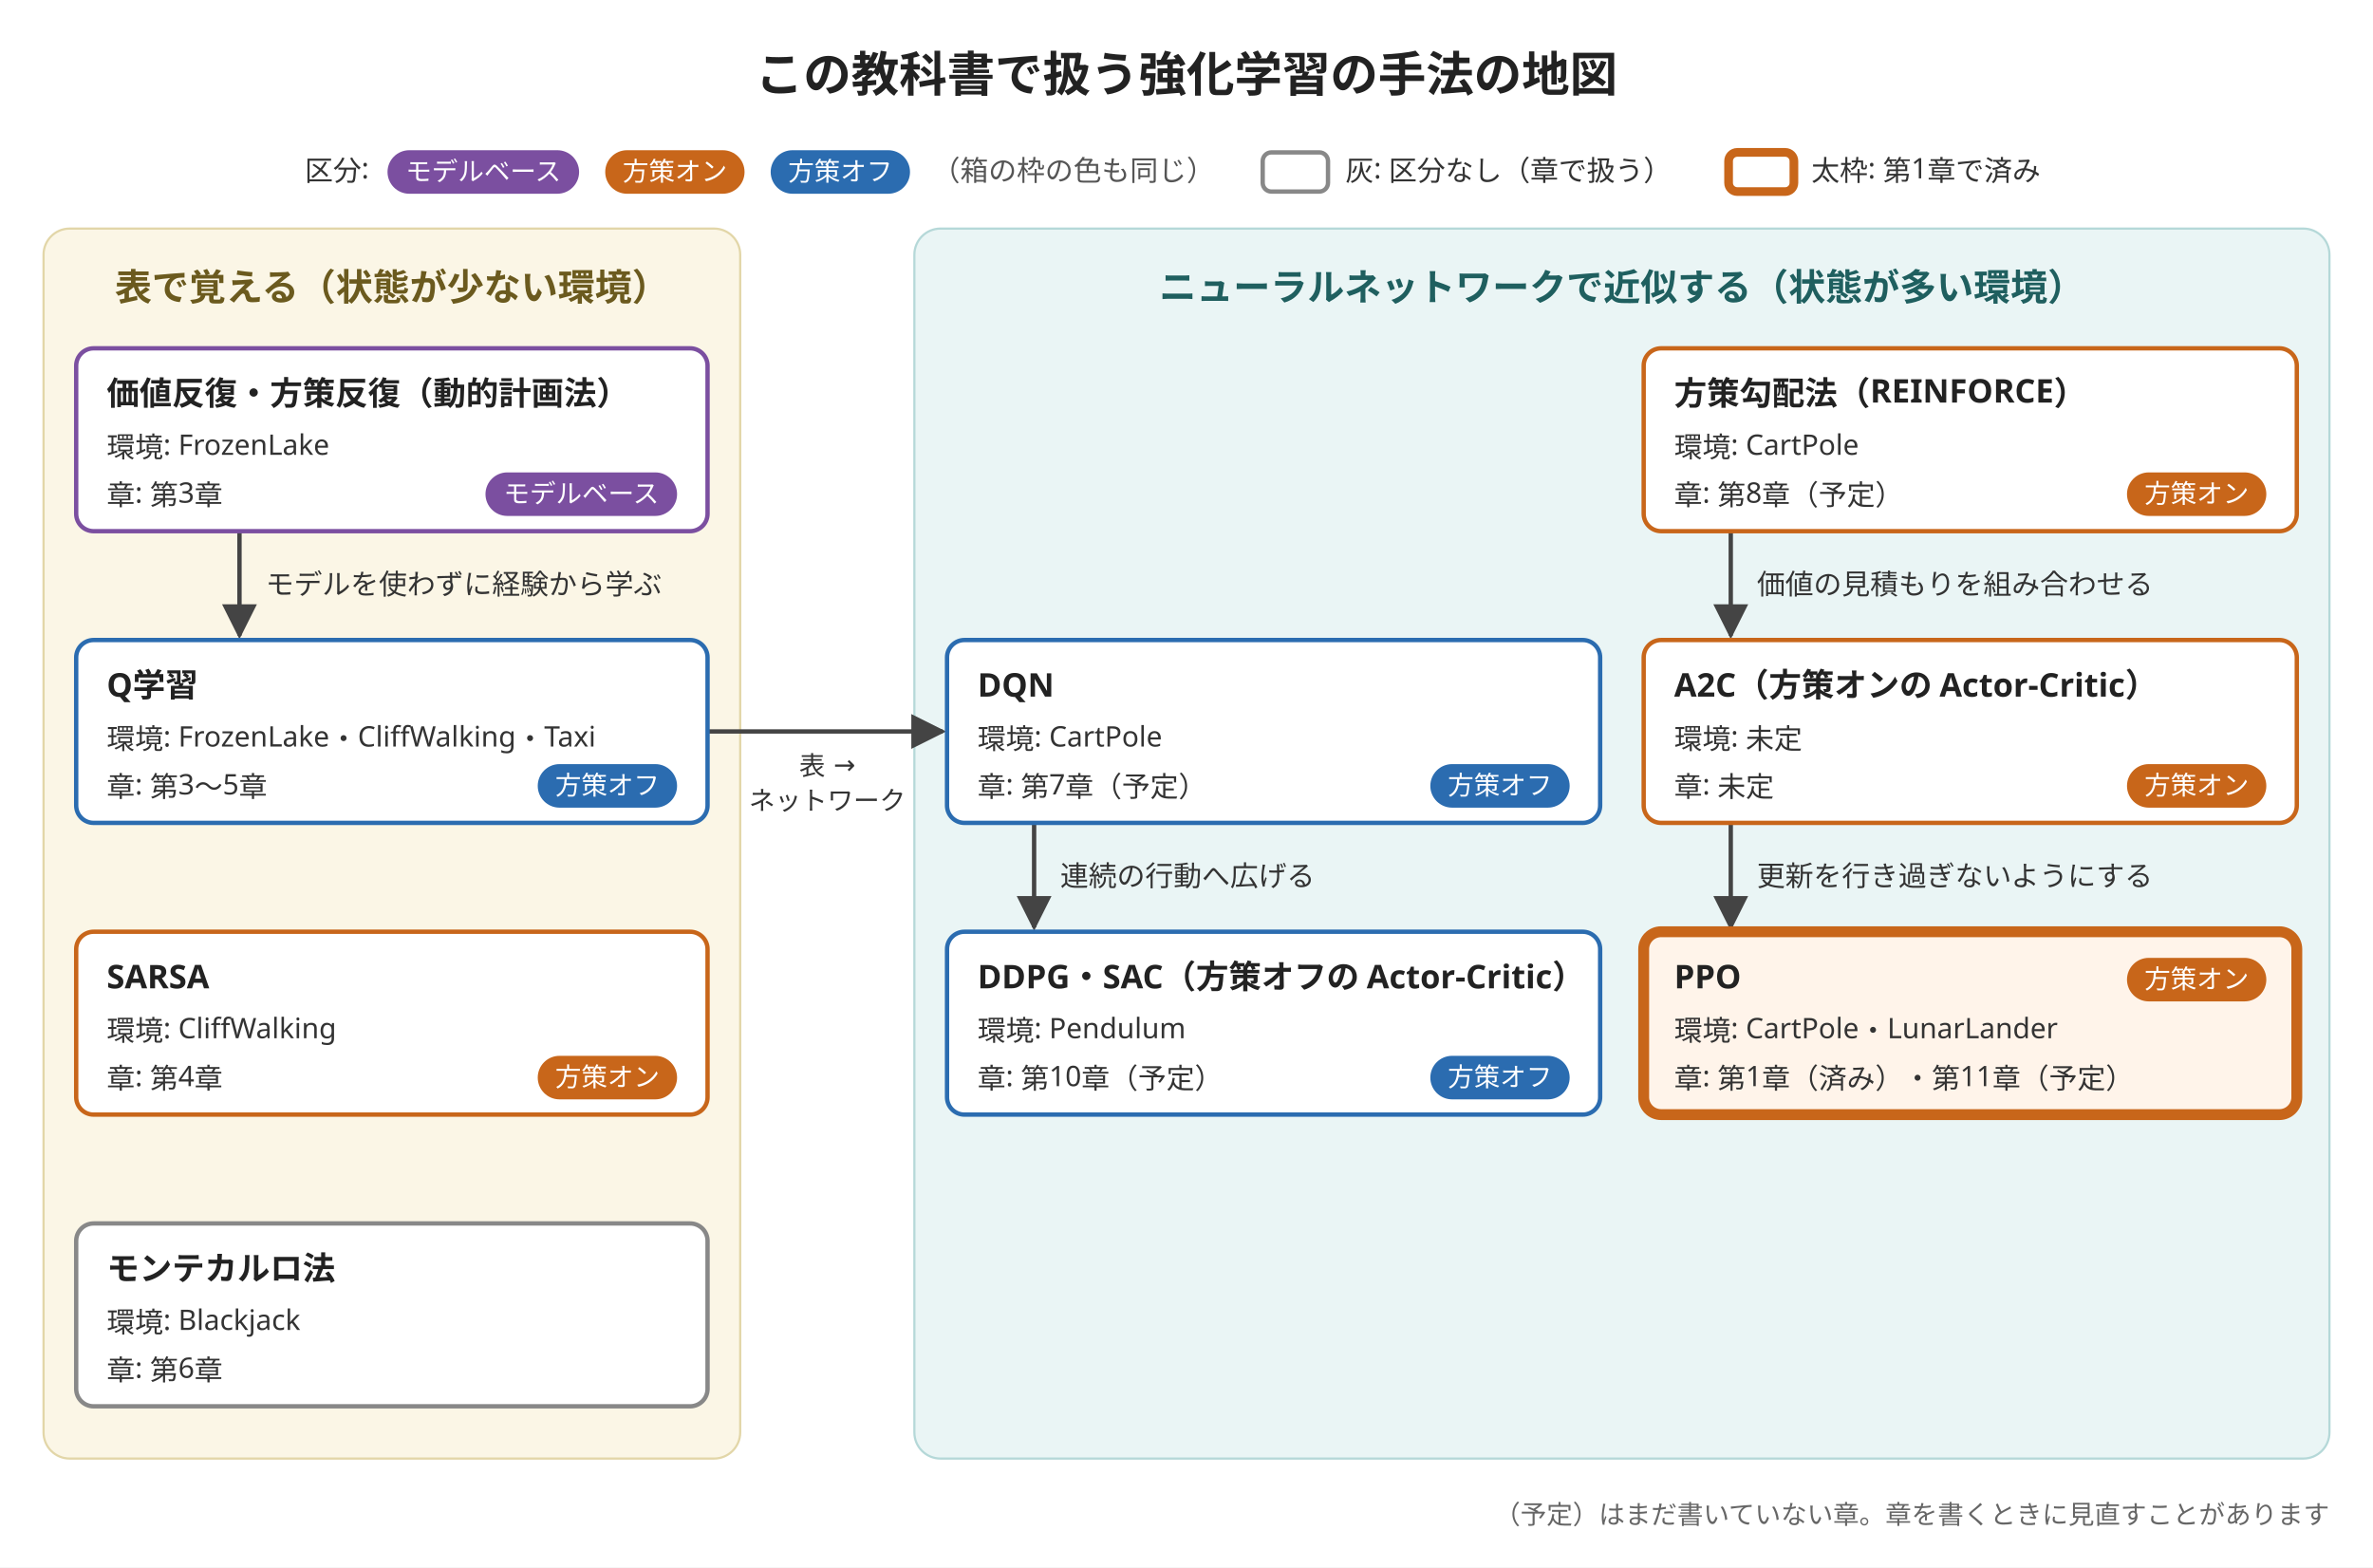
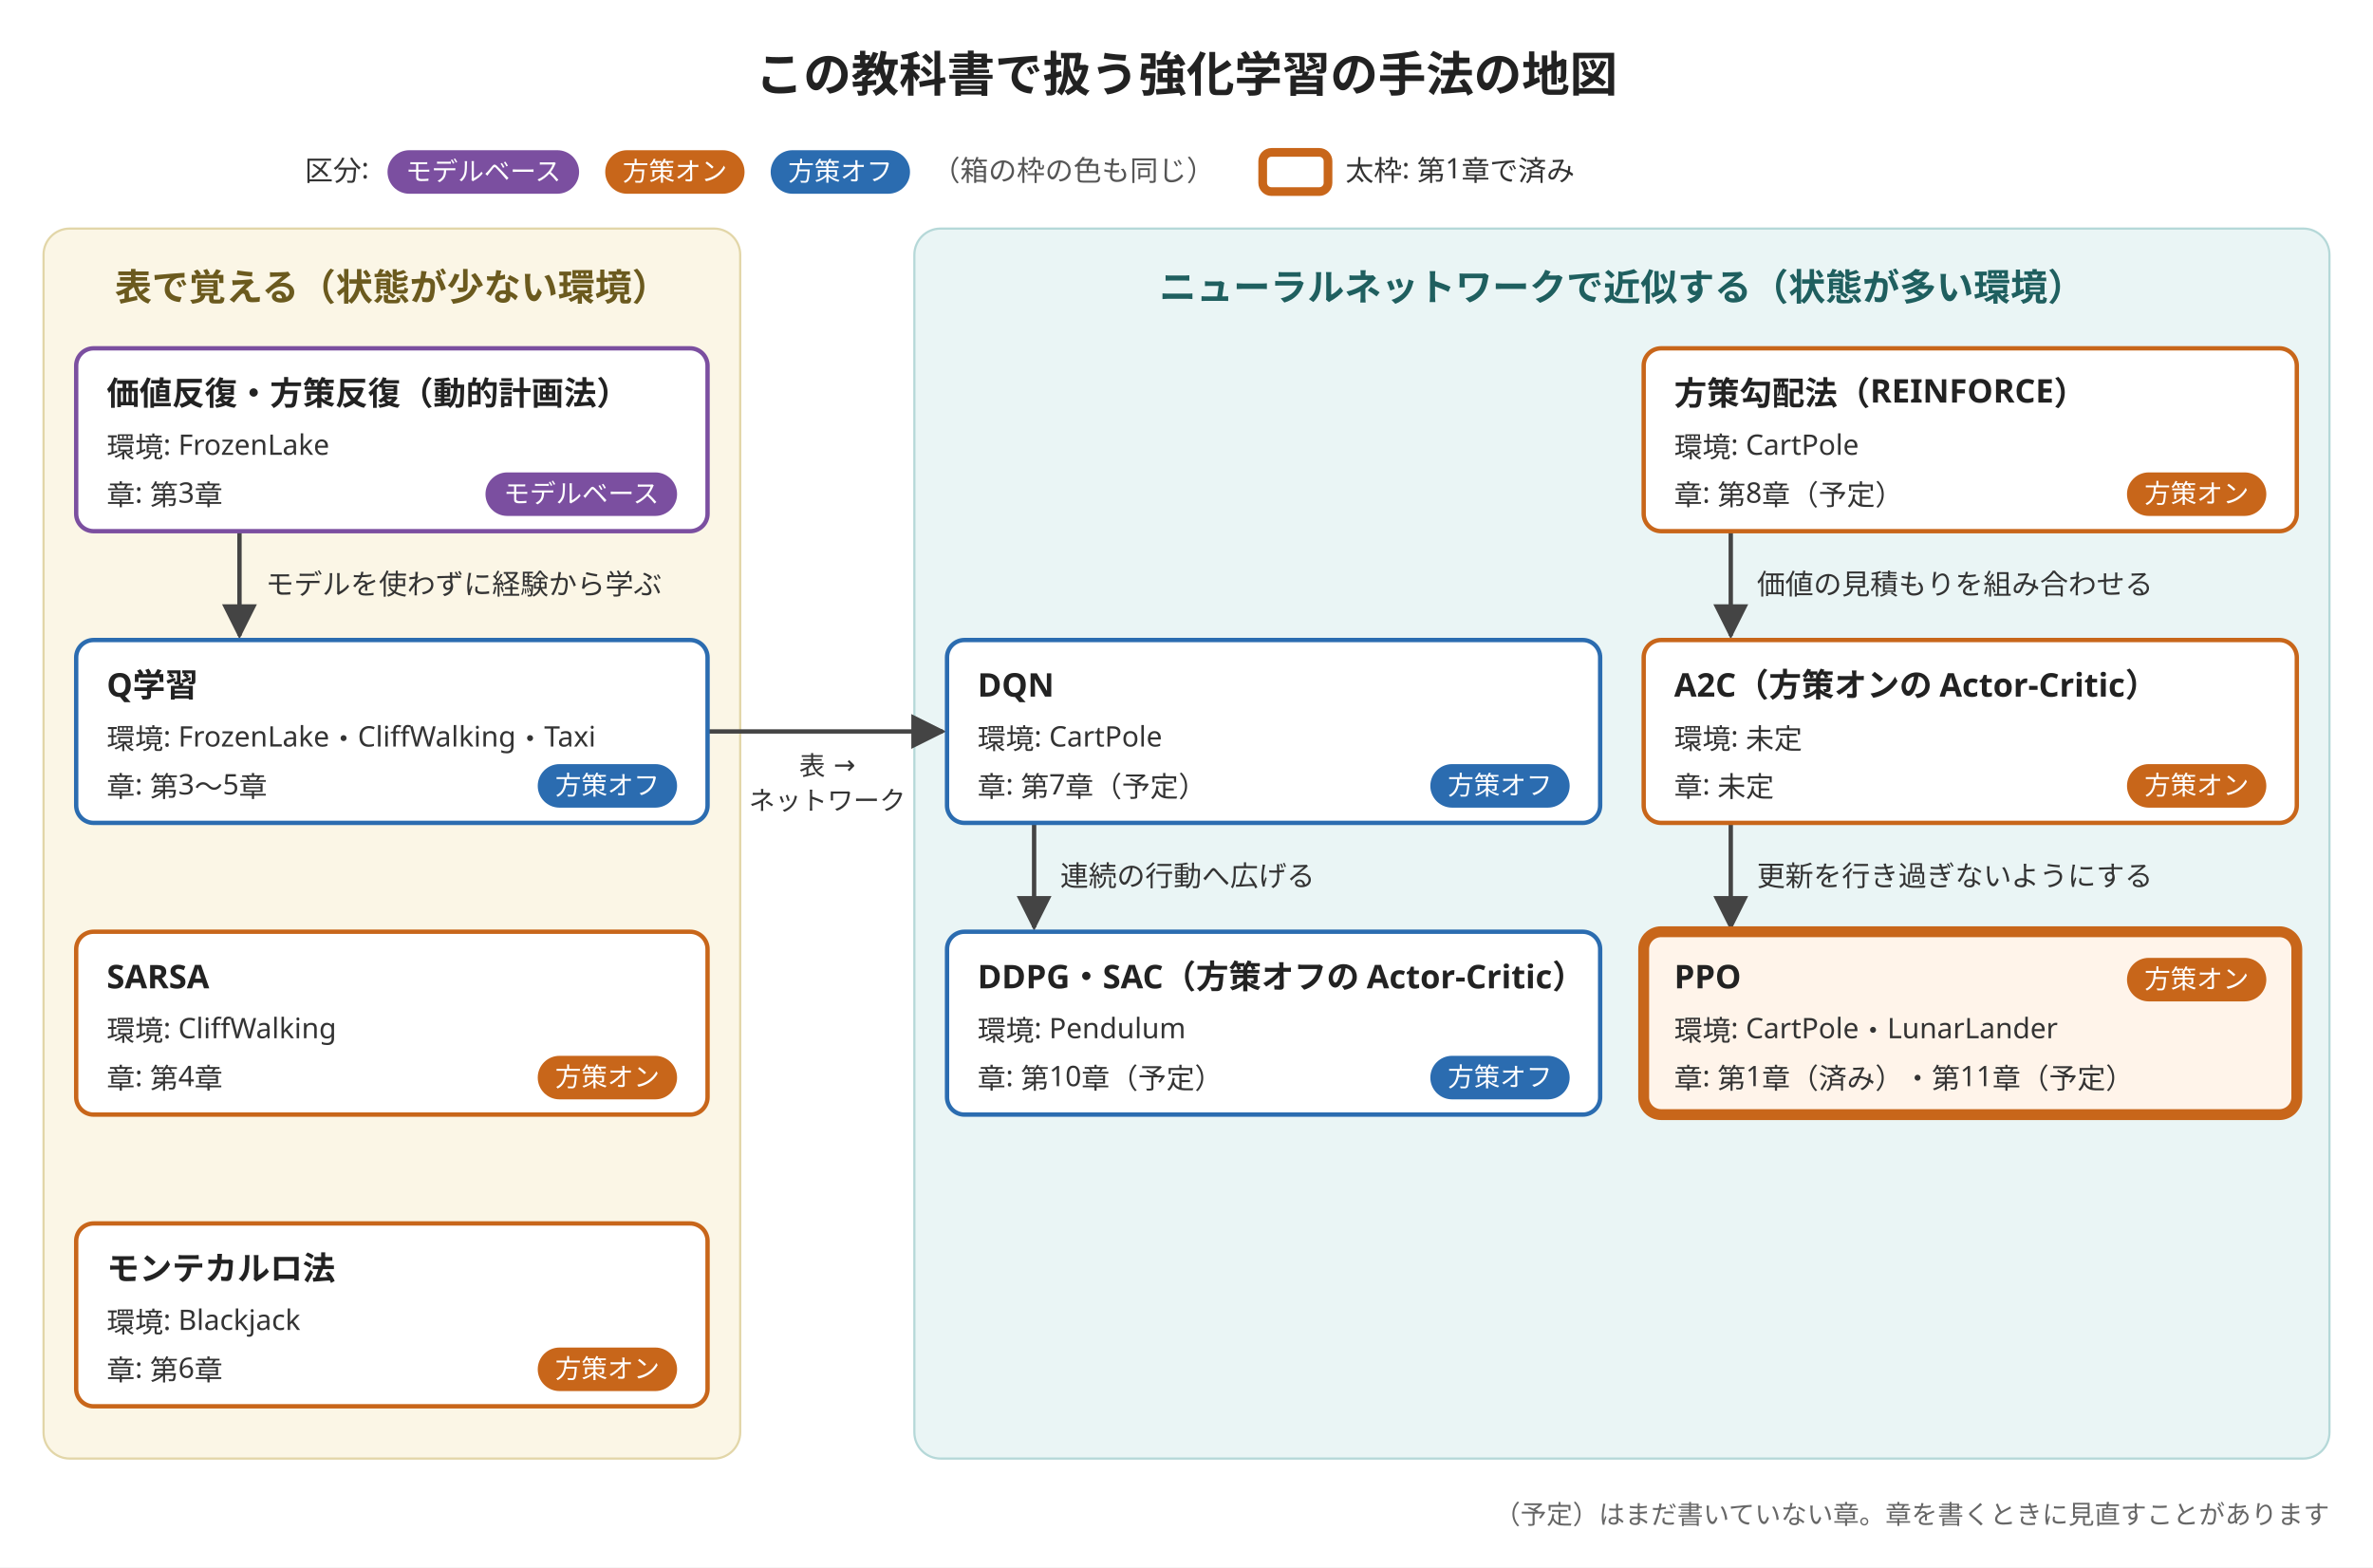
<svg xmlns="http://www.w3.org/2000/svg" width="1090" height="720" viewBox="0 0 1090 720" font-family="sans-serif">
  <defs>
    <marker id="arrow" viewBox="0 0 10 10" refX="9" refY="5" markerWidth="8" markerHeight="8" orient="auto-start-reverse">
      <path d="M0,0 L10,5 L0,10 z" fill="#444" />
    </marker>
  </defs>
  <rect x="0" y="0" width="1090" height="720" fill="#ffffff" />
  <text x="545" y="42" font-size="22" font-weight="bold" text-anchor="middle" fill="#222">この教科書で扱う強化学習の手法の地図</text>
  <g font-size="13" fill="#333" transform="translate(140,0)">
    <text x="0" y="83">区分:</text>
    <rect x="38" y="69" width="88" height="20" rx="10" fill="#7b4fa0" />
    <text x="82" y="83" font-size="12" fill="#fff" text-anchor="middle">モデルベース</text>
    <rect x="138" y="69" width="64" height="20" rx="10" fill="#c8661a" />
    <text x="170" y="83" font-size="12" fill="#fff" text-anchor="middle">方策オン</text>
    <rect x="214" y="69" width="64" height="20" rx="10" fill="#2b6cb0" />
    <text x="246" y="83" font-size="12" fill="#fff" text-anchor="middle">方策オフ</text>
    <text x="288" y="83" fill="#555">（箱の枠の色も同じ）</text>
-     <rect x="440" y="70" width="30" height="18" rx="4" fill="#fff" stroke="#888888" stroke-width="2" />
-     <text x="478" y="83">灰: 区分なし（章で扱う）</text>
-     <rect x="654" y="70" width="30" height="18" rx="4" fill="#fff" stroke="#c8661a" stroke-width="4" />
-     <text x="692" y="83">太枠: 第1章で済み</text>
+     <rect x="440" y="70" width="30" height="18" rx="4" fill="#fff" stroke="#c8661a" stroke-width="4" />
+     <text x="478" y="83">太枠: 第1章で済み</text>
  </g>
  <rect x="20" y="105" width="320" height="565" rx="12" fill="#fbf6e6" stroke="#e2d6a8" />
  <rect x="420" y="105" width="650" height="565" rx="12" fill="#eaf5f5" stroke="#b5d8d8" />
  <text x="180" y="138" font-size="17" font-weight="bold" text-anchor="middle" fill="#6b5a1e">表で覚える（状態が少ない環境）</text>
  <text x="745" y="138" font-size="17" font-weight="bold" text-anchor="middle" fill="#1f5f5f">ニューラルネットワークで近似する（状態が多い環境）</text>
  <g stroke="#444" stroke-width="2" fill="none" marker-end="url(#arrow)">
    <line x1="110" y1="244" x2="110" y2="292" />
    <line x1="325" y1="336" x2="433" y2="336" />
    <line x1="475" y1="378" x2="475" y2="426" />
    <line x1="795" y1="244" x2="795" y2="292" />
    <line x1="795" y1="378" x2="795" y2="426" />
  </g>
  <g font-size="13" fill="#333">
    <text x="122" y="273">モデルを使わずに経験から学ぶ</text>
    <text x="380" y="356" font-size="12" text-anchor="middle">表 →</text>
    <text x="380" y="372" font-size="12" text-anchor="middle">ネットワーク</text>
    <text x="487" y="407">連続の行動へ広げる</text>
    <text x="807" y="273">価値の見積もりを組み合わせる</text>
    <text x="807" y="407">更新を行き過ぎないようにする</text>
  </g>
  <g>
    <rect x="35" y="160" width="290" height="84" rx="8" fill="#fff" stroke="#7b4fa0" stroke-width="2" />
    <text x="49" y="186" font-size="15" font-weight="bold" fill="#222">価値反復・方策反復（動的計画法）</text>
    <text x="49" y="210" font-size="13" fill="#333">環境: FrozenLake</text>
    <text x="49" y="232" font-size="13" fill="#333">章: 第3章</text>
    <rect x="223" y="217" width="88" height="20" rx="10" fill="#7b4fa0" />
    <text x="267" y="231" font-size="12" fill="#fff" text-anchor="middle">モデルベース</text>
  </g>
  <g>
    <rect x="35" y="294" width="290" height="84" rx="8" fill="#fff" stroke="#2b6cb0" stroke-width="2" />
    <text x="49" y="320" font-size="15" font-weight="bold" fill="#222">Q学習</text>
    <text x="49" y="344" font-size="13" fill="#333">環境: FrozenLake・CliffWalking・Taxi</text>
    <text x="49" y="366" font-size="13" fill="#333">章: 第3〜5章</text>
    <rect x="247" y="351" width="64" height="20" rx="10" fill="#2b6cb0" />
    <text x="279" y="365" font-size="12" fill="#fff" text-anchor="middle">方策オフ</text>
  </g>
  <g>
    <rect x="35" y="428" width="290" height="84" rx="8" fill="#fff" stroke="#c8661a" stroke-width="2" />
    <text x="49" y="454" font-size="15" font-weight="bold" fill="#222">SARSA</text>
    <text x="49" y="478" font-size="13" fill="#333">環境: CliffWalking</text>
    <text x="49" y="500" font-size="13" fill="#333">章: 第4章</text>
    <rect x="247" y="485" width="64" height="20" rx="10" fill="#c8661a" />
    <text x="279" y="499" font-size="12" fill="#fff" text-anchor="middle">方策オン</text>
  </g>
  <g>
-     <rect x="35" y="562" width="290" height="84" rx="8" fill="#fff" stroke="#888888" stroke-width="2" />
+     <rect x="35" y="562" width="290" height="84" rx="8" fill="#fff" stroke="#c8661a" stroke-width="2" />
    <text x="49" y="588" font-size="15" font-weight="bold" fill="#222">モンテカルロ法</text>
    <text x="49" y="612" font-size="13" fill="#333">環境: Blackjack</text>
    <text x="49" y="634" font-size="13" fill="#333">章: 第6章</text>
+     <rect x="247" y="619" width="64" height="20" rx="10" fill="#c8661a" />
+     <text x="279" y="633" font-size="12" fill="#fff" text-anchor="middle">方策オン</text>
  </g>
  <g>
    <rect x="435" y="294" width="300" height="84" rx="8" fill="#fff" stroke="#2b6cb0" stroke-width="2" />
    <text x="449" y="320" font-size="15" font-weight="bold" fill="#222">DQN</text>
    <text x="449" y="344" font-size="13" fill="#333">環境: CartPole</text>
    <text x="449" y="366" font-size="13" fill="#333">章: 第7章（予定）</text>
    <rect x="657" y="351" width="64" height="20" rx="10" fill="#2b6cb0" />
    <text x="689" y="365" font-size="12" fill="#fff" text-anchor="middle">方策オフ</text>
  </g>
  <g>
    <rect x="435" y="428" width="300" height="84" rx="8" fill="#fff" stroke="#2b6cb0" stroke-width="2" />
    <text x="449" y="454" font-size="15" font-weight="bold" fill="#222">DDPG・SAC（方策オフの Actor-Critic）</text>
    <text x="449" y="478" font-size="13" fill="#333">環境: Pendulum</text>
    <text x="449" y="500" font-size="13" fill="#333">章: 第10章（予定）</text>
    <rect x="657" y="485" width="64" height="20" rx="10" fill="#2b6cb0" />
    <text x="689" y="499" font-size="12" fill="#fff" text-anchor="middle">方策オフ</text>
  </g>
  <g>
    <rect x="755" y="160" width="300" height="84" rx="8" fill="#fff" stroke="#c8661a" stroke-width="2" />
    <text x="769" y="186" font-size="15" font-weight="bold" fill="#222">方策勾配法（REINFORCE）</text>
    <text x="769" y="210" font-size="13" fill="#333">環境: CartPole</text>
    <text x="769" y="232" font-size="13" fill="#333">章: 第8章（予定）</text>
    <rect x="977" y="217" width="64" height="20" rx="10" fill="#c8661a" />
    <text x="1009" y="231" font-size="12" fill="#fff" text-anchor="middle">方策オン</text>
  </g>
  <g>
    <rect x="755" y="294" width="300" height="84" rx="8" fill="#fff" stroke="#c8661a" stroke-width="2" />
    <text x="769" y="320" font-size="15" font-weight="bold" fill="#222">A2C（方策オンの Actor-Critic）</text>
    <text x="769" y="344" font-size="13" fill="#333">環境: 未定</text>
    <text x="769" y="366" font-size="13" fill="#333">章: 未定</text>
    <rect x="977" y="351" width="64" height="20" rx="10" fill="#c8661a" />
    <text x="1009" y="365" font-size="12" fill="#fff" text-anchor="middle">方策オン</text>
  </g>
  <g>
    <rect x="755" y="428" width="300" height="84" rx="8" fill="#fff4ea" stroke="#c8661a" stroke-width="5" />
    <text x="769" y="454" font-size="15" font-weight="bold" fill="#222">PPO</text>
    <text x="769" y="478" font-size="13" fill="#333">環境: CartPole・LunarLander</text>
    <text x="769" y="500" font-size="13" fill="#333">章: 第1章（済み）・第11章（予定）</text>
    <rect x="977" y="440" width="64" height="20" rx="10" fill="#c8661a" />
    <text x="1009" y="454" font-size="12" fill="#fff" text-anchor="middle">方策オン</text>
  </g>
  <text x="1070" y="700" font-size="12" text-anchor="end" fill="#666">（予定）はまだ書いていない章。章を書くときに見直すことがあります</text>
</svg>
